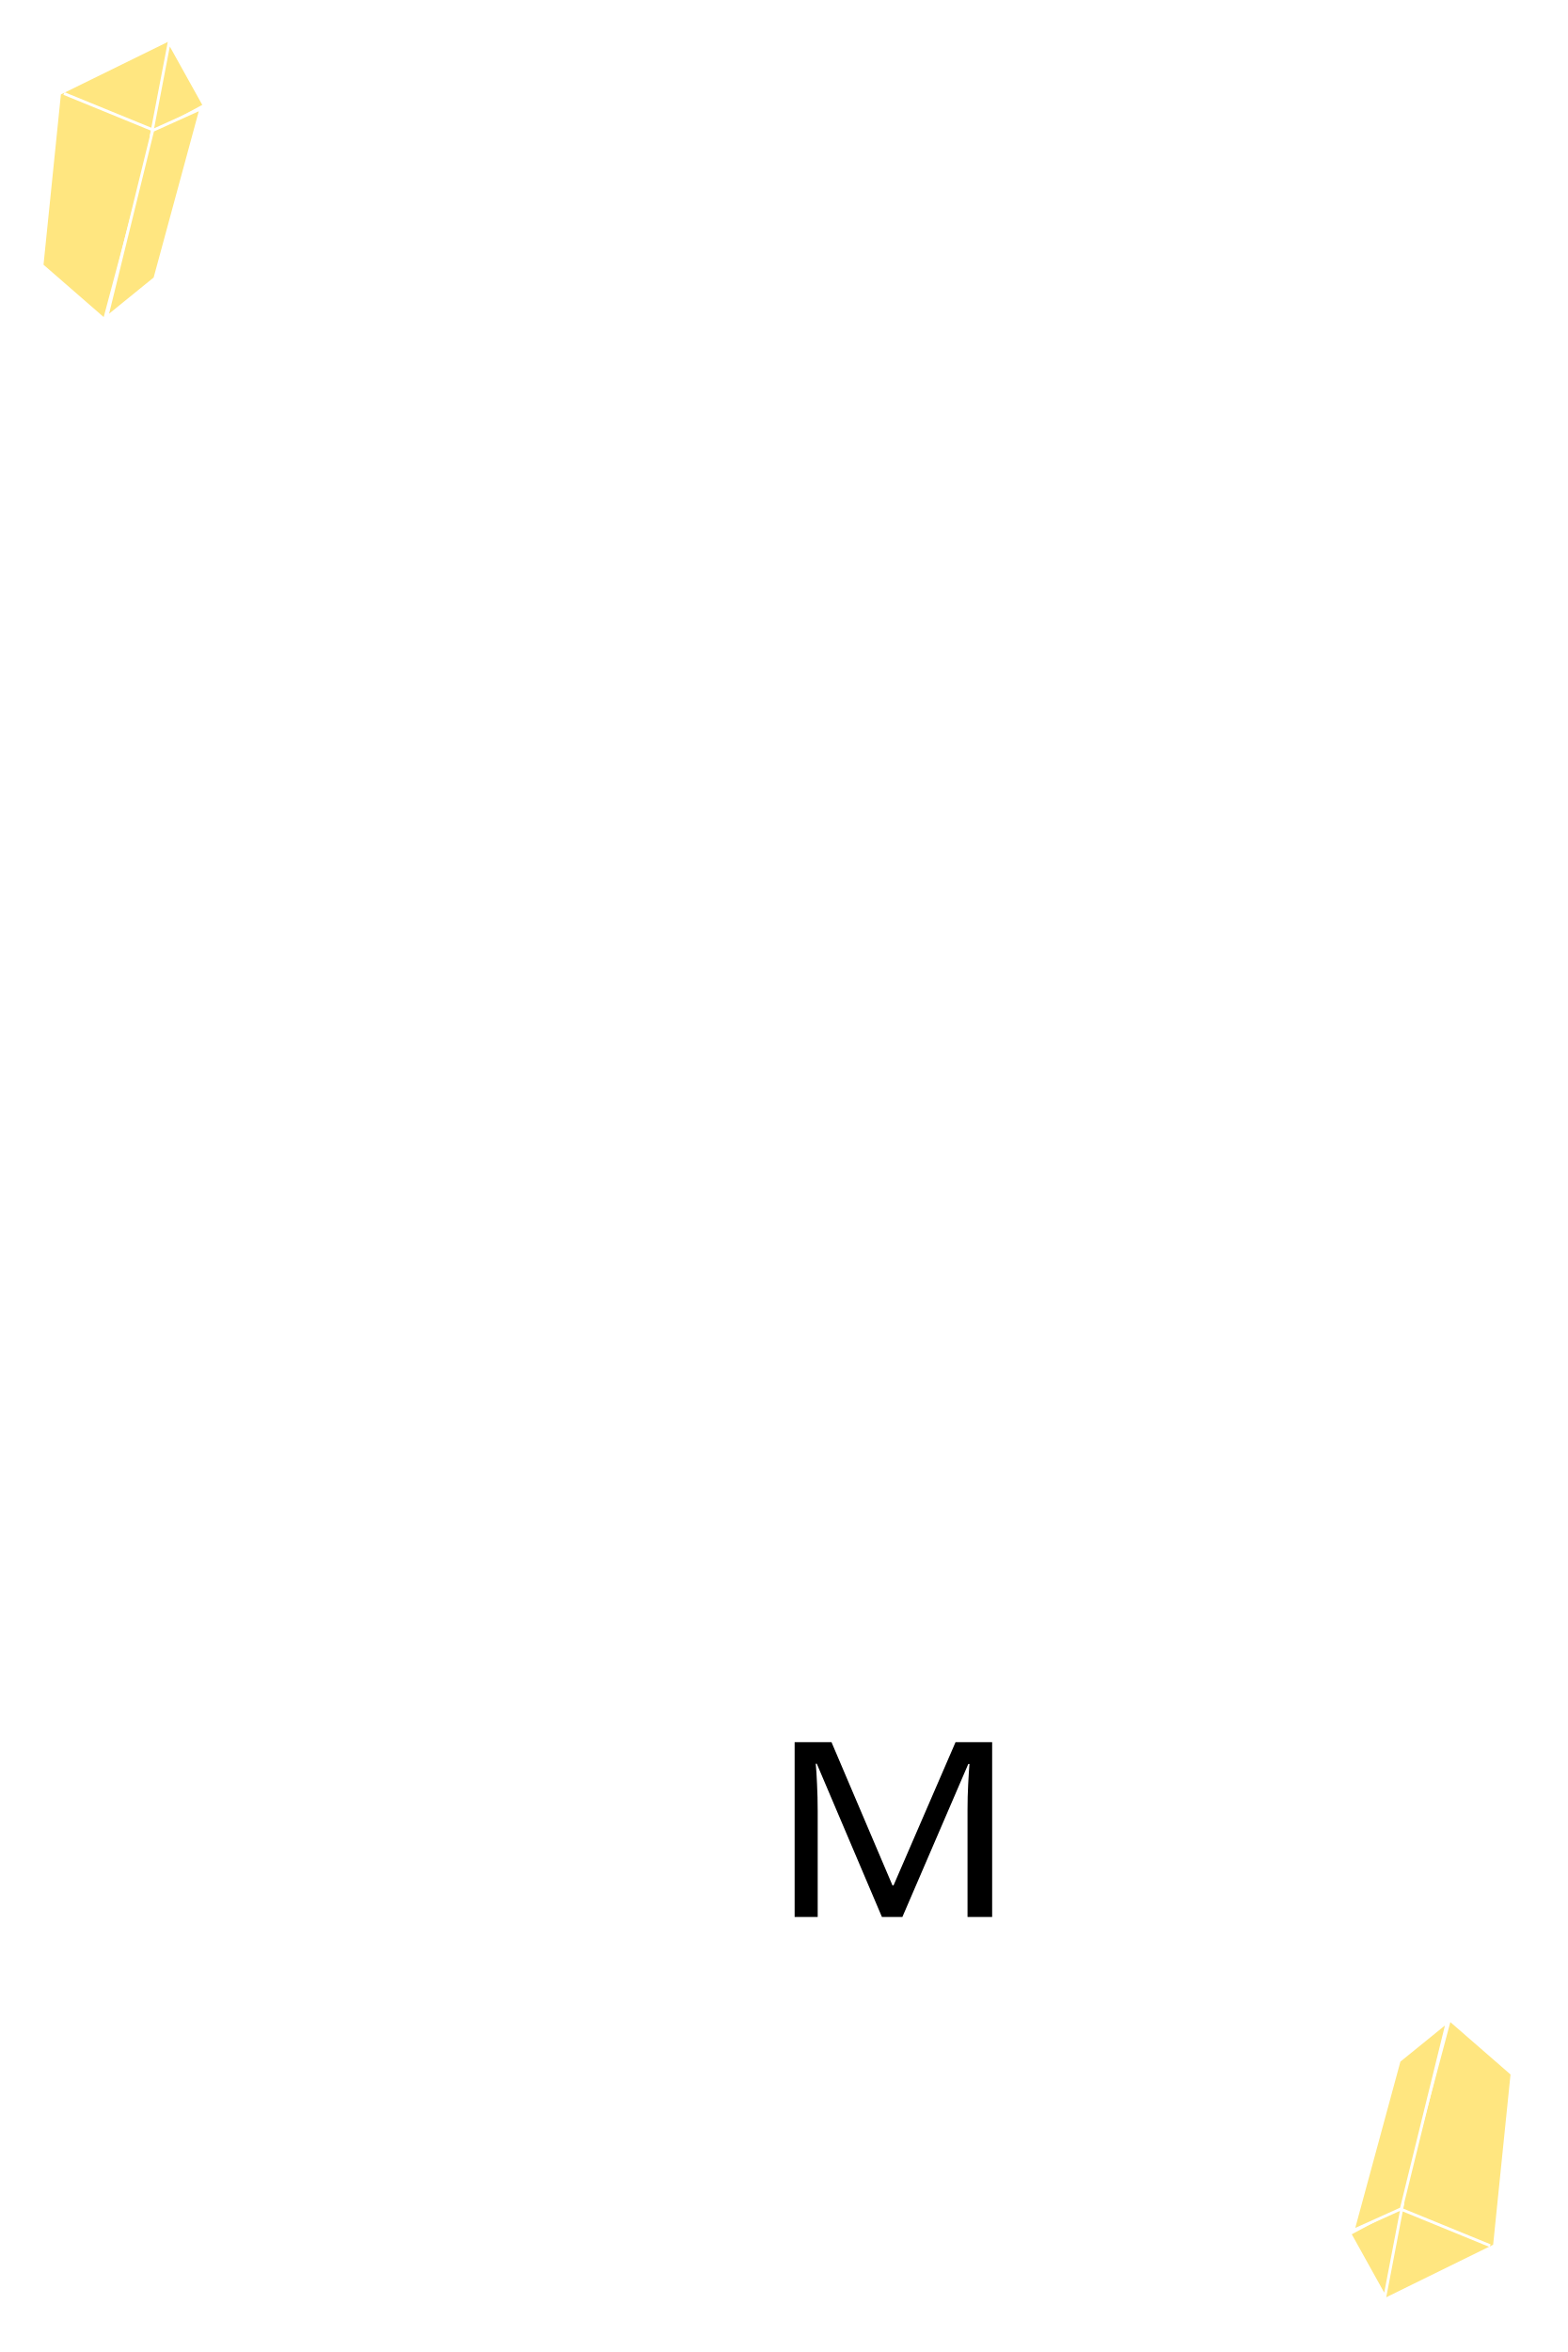
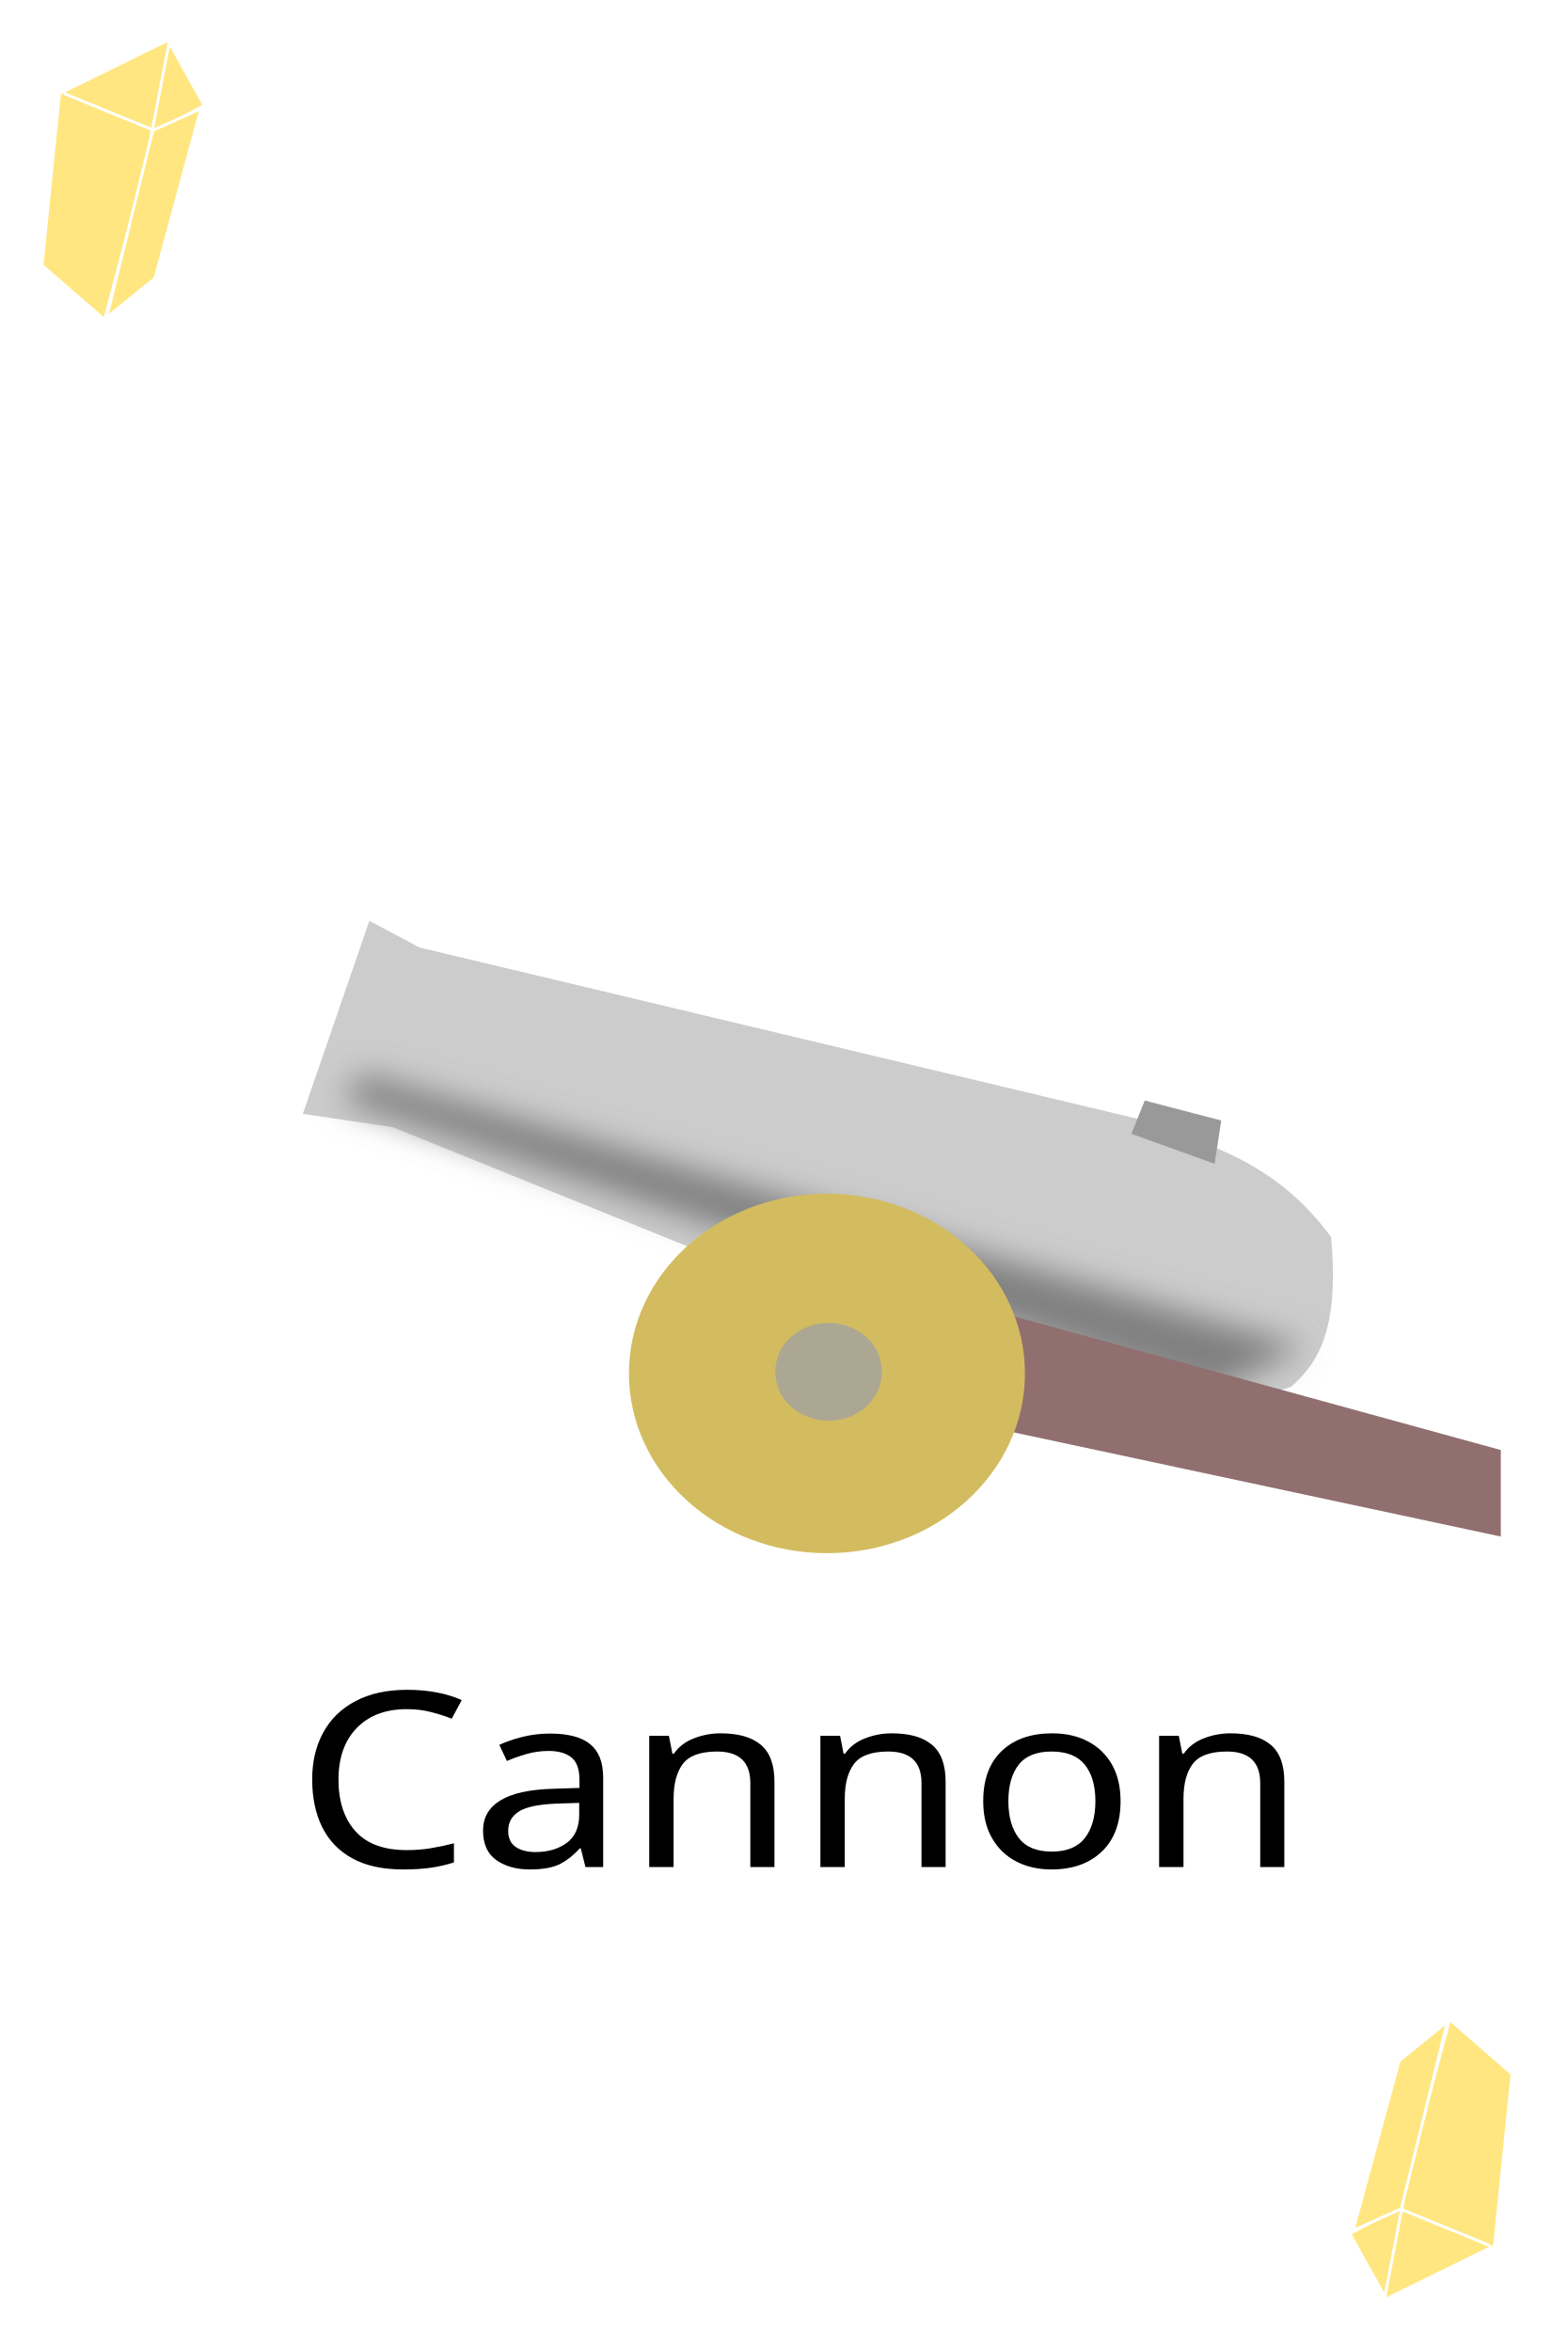
<svg xmlns="http://www.w3.org/2000/svg" xmlns:xlink="http://www.w3.org/1999/xlink" width="200" height="300" id="svg5382" version="1.1">
-   <defs id="defs5384" />
+   <defs id="defs5384">
+     <filter id="filter9726" x="-0.04" width="1.08" y="-0.12" height="1.241">
+       <feGaussianBlur stdDeviation="2.043" id="feGaussianBlur9728" />
+     </filter>
+   </defs>
  <g id="layer1" transform="translate(0,-752.3622)">
    <rect style="fill:#ffffff;stroke:none" id="rect5598" width="203.353" height="303.968" x="-1.698" y="749.667" />
-     <text xml:space="preserve" style="font-size:33.215px;font-style:normal;font-weight:normal;line-height:125%;letter-spacing:0px;word-spacing:0px;fill:#000000;fill-opacity:1;stroke:none;font-family:Sans" x="92.077" y="1060.47" id="text5494" transform="scale(1.063798,0.9400285)">
-       <tspan id="tspan5496" x="92.077" y="1060.47">M</tspan>
+     <text xml:space="preserve" style="font-size:33.215px;font-style:normal;font-weight:normal;line-height:125%;letter-spacing:0px;word-spacing:0px;fill:#000000;fill-opacity:1;stroke:none;font-family:Sans" x="35.408" y="1053.696" id="text5494" transform="scale(1.063798,0.9400285)">
+       <tspan id="tspan5496" x="35.408" y="1053.696">Cannon</tspan>
    </text>
    <g id="g5280" transform="matrix(0.3658131,0,0,0.362844,-18.68903,452.8992)" style="fill:#ffe680;stroke:#ffffff">
      <path transform="translate(0,752.3622)" id="path5272" d="M 65.744,166.219 71.859,105.827 110.465,86.716 105.113,118.823 87.531,185.331 z" style="fill:#ffe680;stroke:#ffffff;stroke-width:1px;stroke-linecap:butt;stroke-linejoin:miter;stroke-opacity:1" />
      <path transform="translate(0,752.3622)" id="path5274" d="m 110.082,87.862 -6.116,32.107 18.347,-9.938 z" style="fill:#ffe680;stroke:#ffffff;stroke-width:1px;stroke-linecap:butt;stroke-linejoin:miter;stroke-opacity:1" />
      <path transform="translate(0,752.3622)" id="path5276" d="m 104.349,118.823 16.818,-7.645 -16.054,59.628 -16.818,13.76 z" style="fill:#ffe680;stroke:#ffffff;stroke-width:1px;stroke-linecap:butt;stroke-linejoin:miter;stroke-opacity:1" />
      <path transform="translate(0,752.3622)" id="path5278" d="m 73.388,105.827 30.578,12.614" style="fill:#ffe680;stroke:#ffffff;stroke-width:1px;stroke-linecap:butt;stroke-linejoin:miter;stroke-opacity:1" />
    </g>
    <use x="0" y="0" xlink:href="#g5280" id="use5571" transform="matrix(-1,0,0,-1,198.2588,1803.089)" width="200" height="300" />
+     <g id="g9738">
+       <path transform="translate(0,752.3622)" id="path9214" d="m 47.124,117.449 -8.491,24.623 11.462,1.698 79.813,32.265 c 11.138,1.214 20.589,5.803 34.812,0.849 3.376,-3.013 6.187,-7.155 5.094,-19.104 -7.136,-9.688 -15.557,-11.66 -23.774,-14.859 L 53.492,120.845 z" style="fill:#cccccc;stroke:none;stroke-width:1px;stroke-linecap:butt;stroke-linejoin:miter;stroke-opacity:1" />
+       <path transform="translate(0,752.3622)" id="path9216" d="m 46.275,136.978 -2.547,3.396 110.804,37.359 11.887,-5.944 z" style="fill:#808080;stroke:none;stroke-width:1px;stroke-linecap:butt;stroke-linejoin:miter;stroke-opacity:1;filter:url(#filter9726)" />
+       <path transform="translate(0,752.3622)" id="path9736" d="m 126.512,167.12 64.954,17.831 0,11.038 -67.501,-14.434 z" style="fill:#916f6f;stroke:none;stroke-width:1px;stroke-linecap:butt;stroke-linejoin:miter;stroke-opacity:1" />
+       <path transform="translate(0,752.3622)" d="m 130.757,175.186 a 25.26,22.925 0 1 1 -50.52,0 25.26,22.925 0 1 1 50.52,0 z" id="path9730" style="opacity:1;fill:#d3bc5f;fill-opacity:1;stroke:none" />
+       <path transform="matrix(1.142857,0,0,1,-16.07176,754.0603)" d="m 112.502,173.276 a 5.944,6.156 0 1 1 -11.887,0 5.944,6.156 0 1 1 11.887,0 z" id="path9732" style="fill:#aca793;fill-opacity:1;stroke:none" />
+       <path transform="translate(0,752.3622)" id="path9734" d="m 146.041,140.374 -1.698,4.245 10.613,3.821 0.849,-5.519 z" style="fill:#999999;stroke:none;stroke-width:1px;stroke-linecap:butt;stroke-linejoin:miter;stroke-opacity:1" />
+     </g>
  </g>
</svg>
